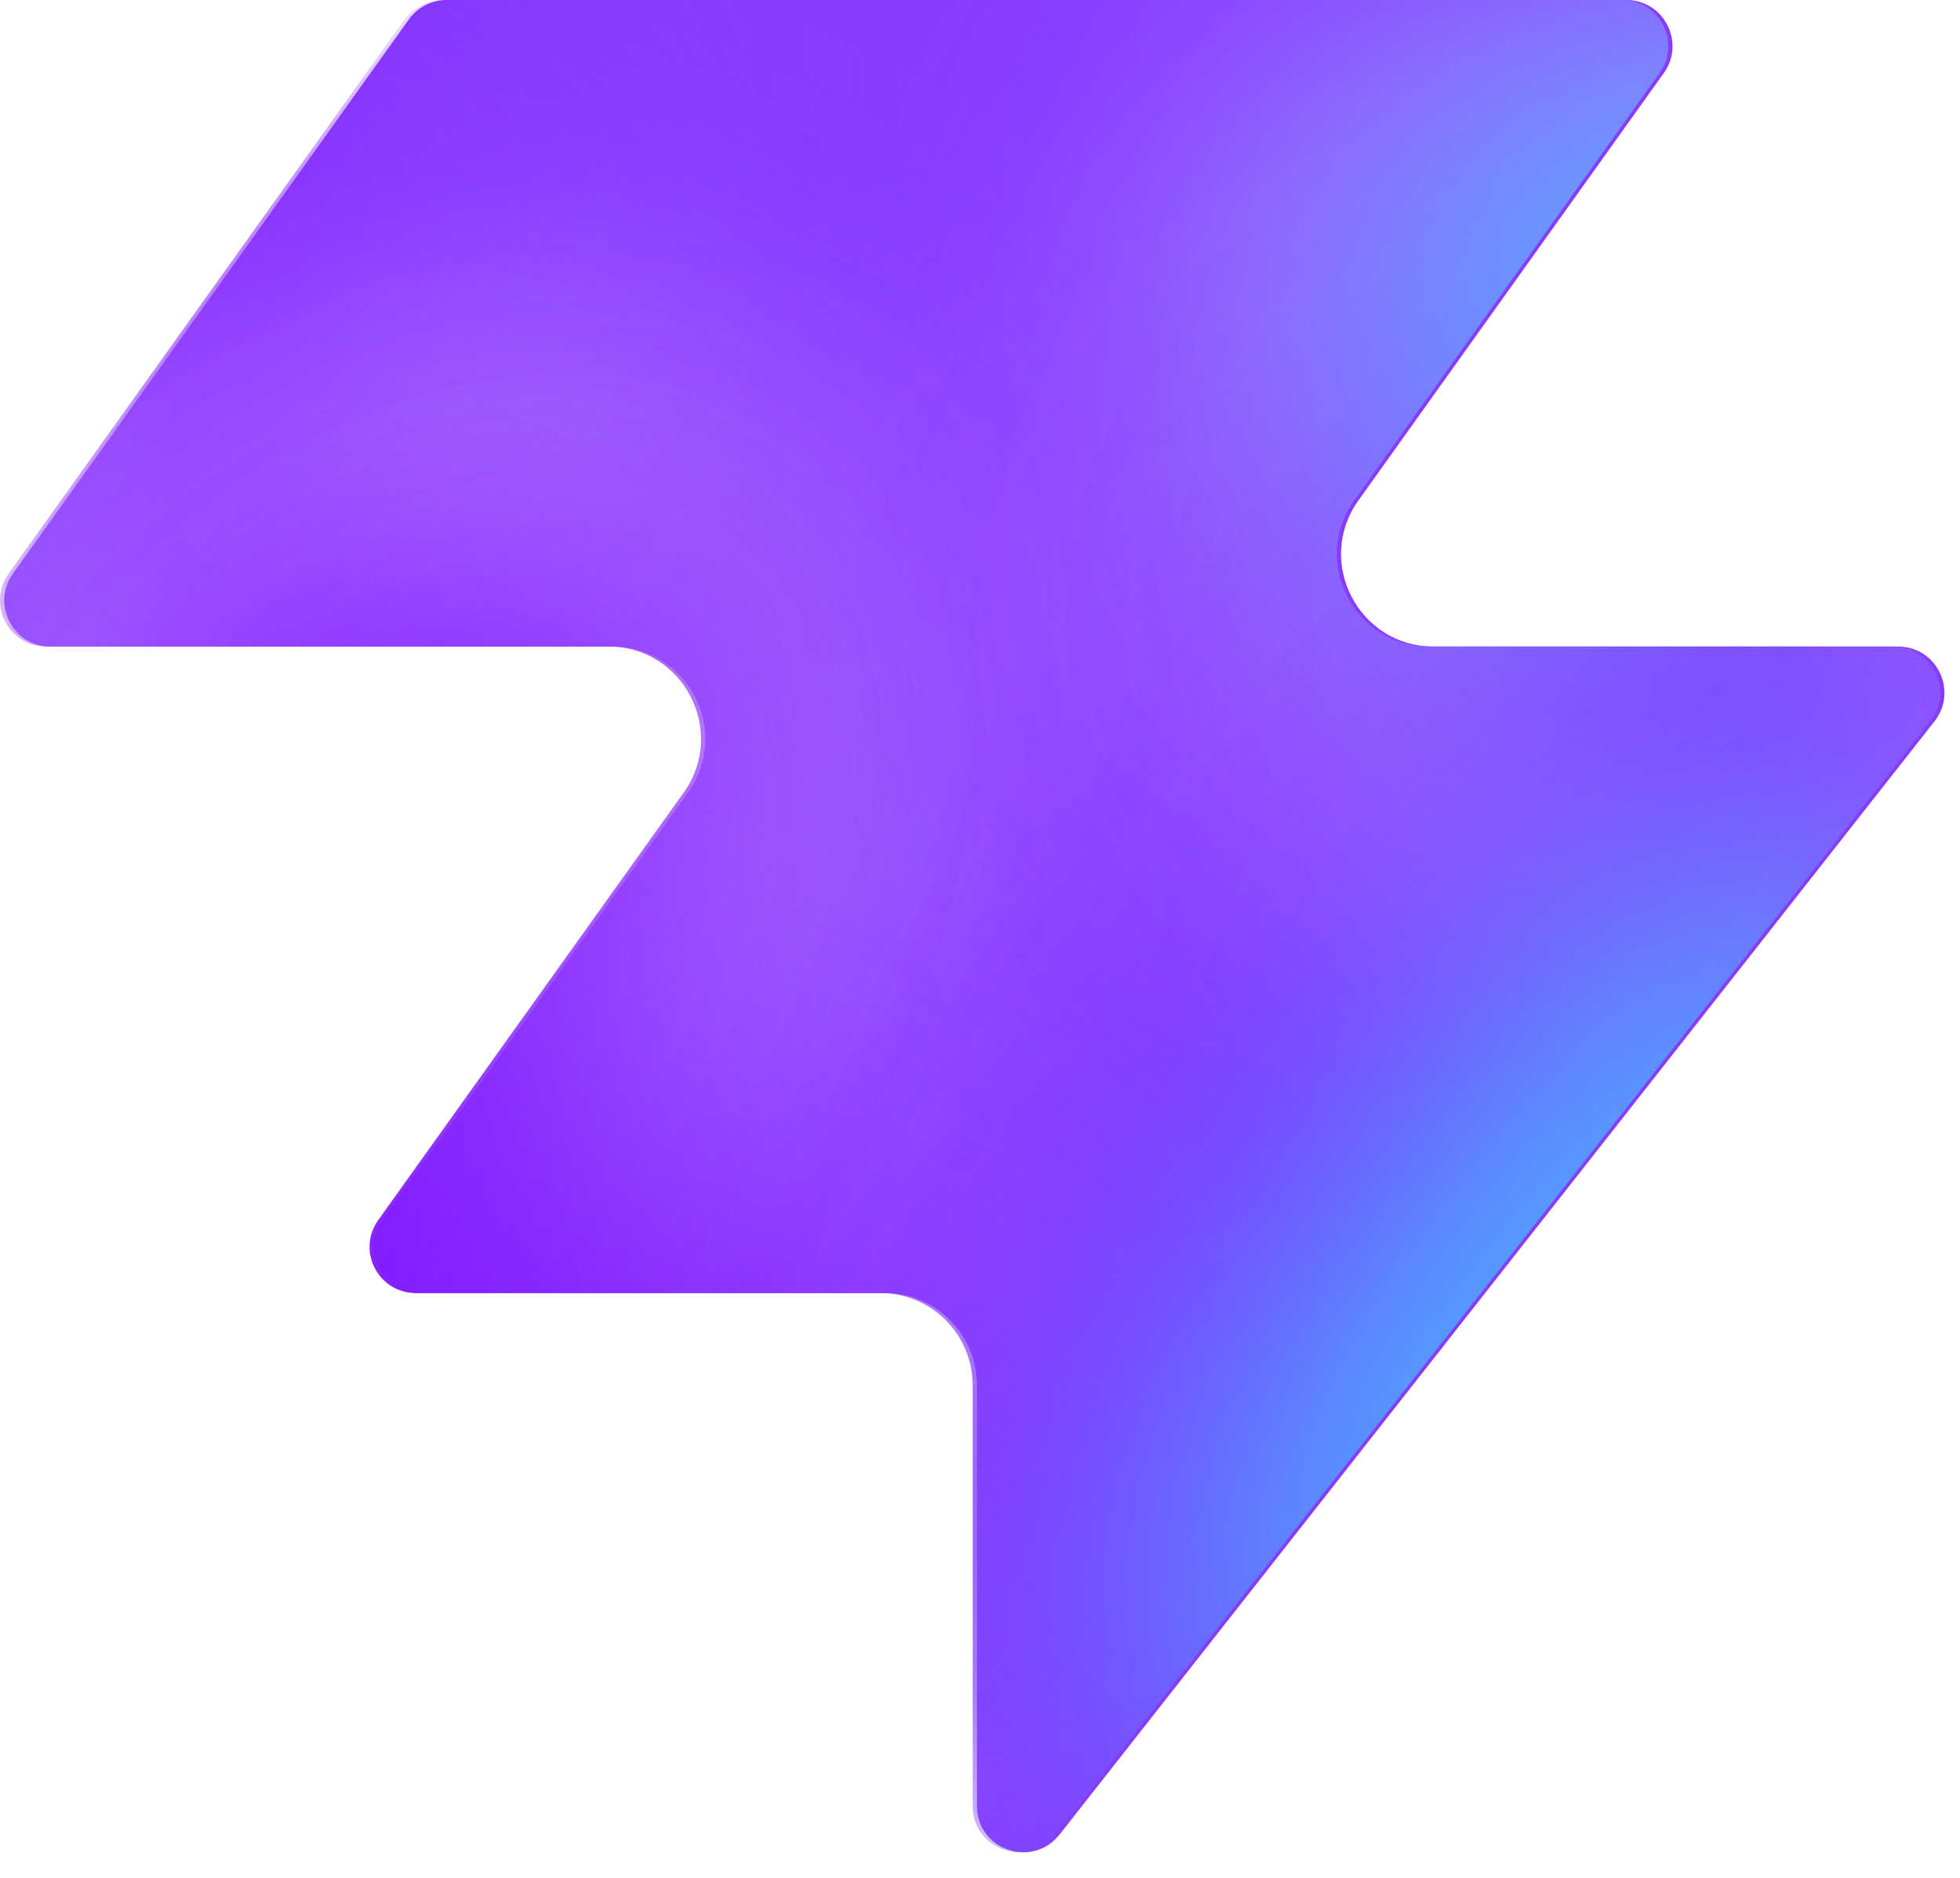
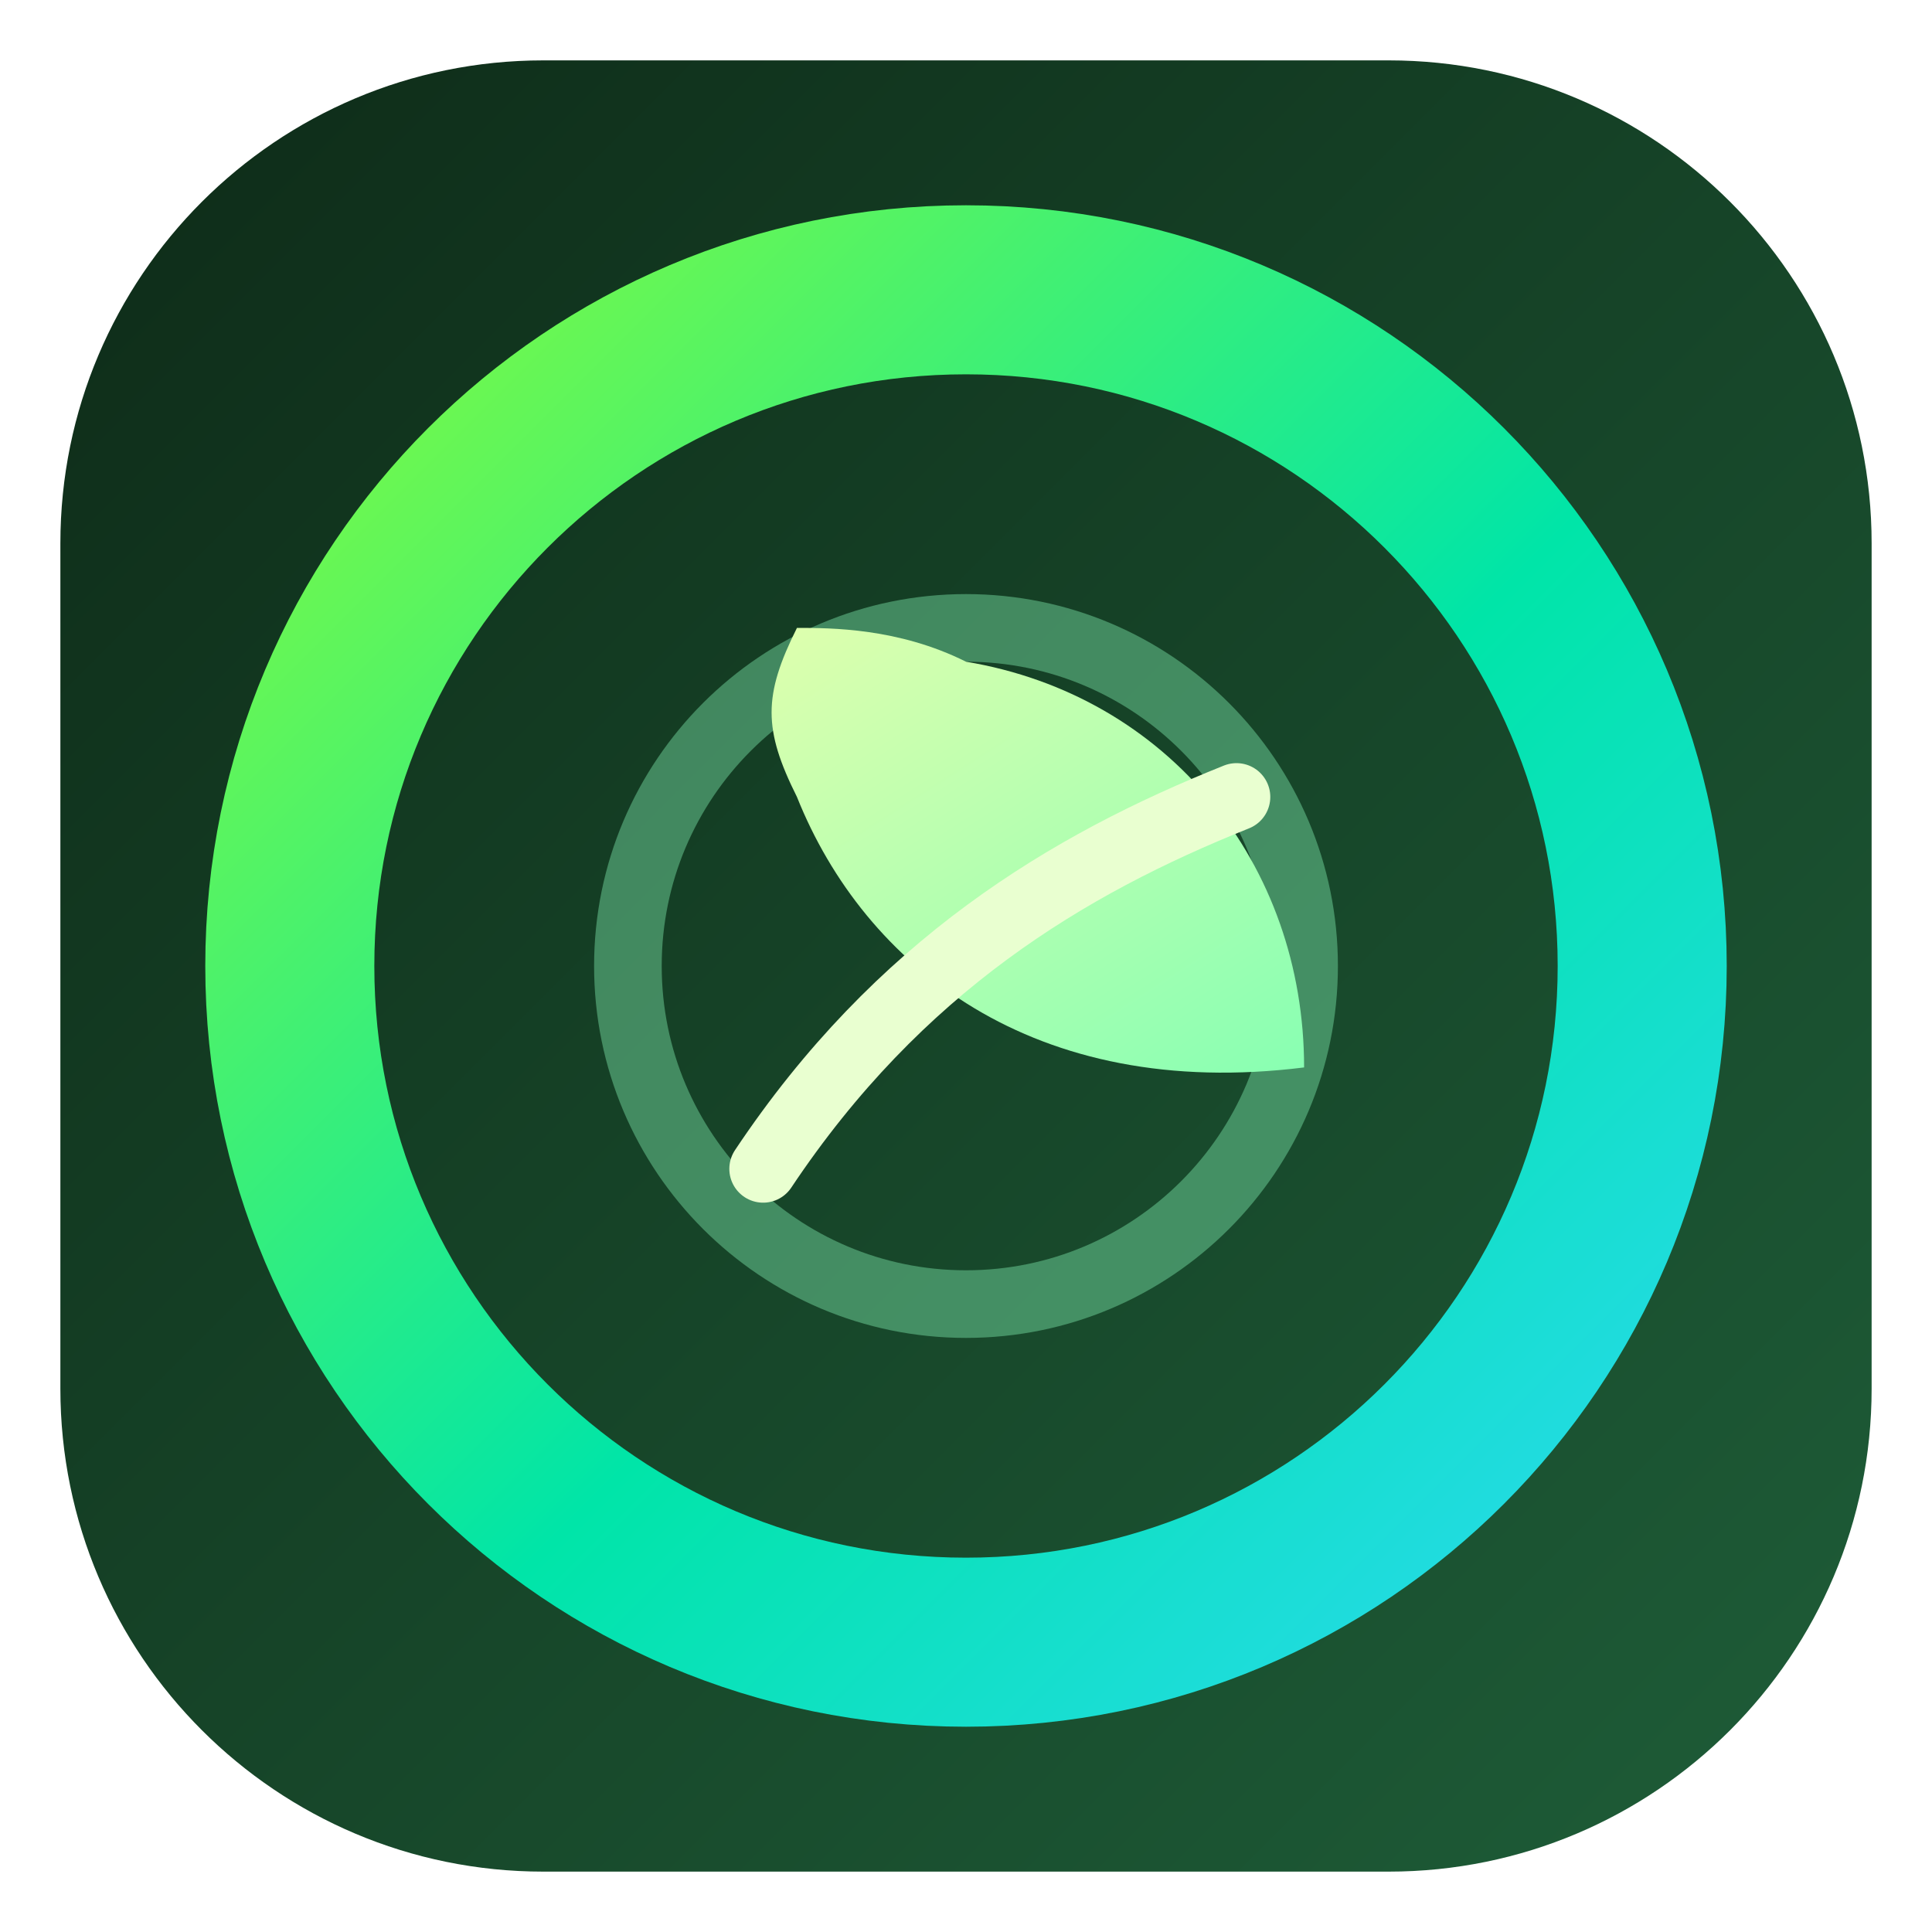
- <svg xmlns="http://www.w3.org/2000/svg" width="48" height="46" fill="none" viewBox="0 0 48 46">
-   <path fill="#863bff" d="M25.946 44.938c-.664.845-2.021.375-2.021-.698V33.937a2.26 2.26 0 0 0-2.262-2.262H10.287c-.92 0-1.456-1.04-.92-1.788l7.48-10.471c1.07-1.497 0-3.578-1.842-3.578H1.237c-.92 0-1.456-1.04-.92-1.788L10.013.474c.214-.297.556-.474.92-.474h28.894c.92 0 1.456 1.04.92 1.788l-7.48 10.471c-1.07 1.498 0 3.579 1.842 3.579h11.377c.943 0 1.473 1.088.89 1.83L25.947 44.94z" style="fill:#863bff;fill:color(display-p3 .525 .23 1);fill-opacity:1" />
-   <mask id="a" width="48" height="46" x="0" y="0" maskUnits="userSpaceOnUse" style="mask-type:alpha">
-     <path fill="#000" d="M25.842 44.938c-.664.844-2.021.375-2.021-.698V33.937a2.26 2.26 0 0 0-2.262-2.262H10.183c-.92 0-1.456-1.04-.92-1.788l7.48-10.471c1.07-1.498 0-3.579-1.842-3.579H1.133c-.92 0-1.456-1.04-.92-1.787L9.91.473c.214-.297.556-.474.92-.474h28.894c.92 0 1.456 1.04.92 1.788l-7.48 10.471c-1.07 1.498 0 3.578 1.842 3.578h11.377c.943 0 1.473 1.088.89 1.832L25.843 44.94z" style="fill:#000;fill-opacity:1" />
-   </mask>
-   <g mask="url(#a)">
-     <g filter="url(#b)">
-       <ellipse cx="5.508" cy="14.704" fill="#ede6ff" rx="5.508" ry="14.704" style="fill:#ede6ff;fill:color(display-p3 .927 .903 1);fill-opacity:1" transform="matrix(.00324 1 1 -.00324 -4.47 31.516)" />
-     </g>
-     <g filter="url(#c)">
-       <ellipse cx="10.399" cy="29.851" fill="#ede6ff" rx="10.399" ry="29.851" style="fill:#ede6ff;fill:color(display-p3 .927 .903 1);fill-opacity:1" transform="matrix(.00324 1 1 -.00324 -39.328 7.883)" />
-     </g>
-     <g filter="url(#d)">
-       <ellipse cx="5.508" cy="30.487" fill="#7e14ff" rx="5.508" ry="30.487" style="fill:#7e14ff;fill:color(display-p3 .492 .077 1);fill-opacity:1" transform="rotate(89.814 -25.913 -14.639)scale(1 -1)" />
-     </g>
-     <g filter="url(#e)">
-       <ellipse cx="5.508" cy="30.599" fill="#7e14ff" rx="5.508" ry="30.599" style="fill:#7e14ff;fill:color(display-p3 .492 .077 1);fill-opacity:1" transform="rotate(89.814 -32.644 -3.334)scale(1 -1)" />
-     </g>
-     <g filter="url(#f)">
-       <ellipse cx="5.508" cy="30.599" fill="#7e14ff" rx="5.508" ry="30.599" style="fill:#7e14ff;fill:color(display-p3 .492 .077 1);fill-opacity:1" transform="matrix(.00324 1 1 -.00324 -34.34 30.47)" />
-     </g>
-     <g filter="url(#g)">
-       <ellipse cx="14.072" cy="22.078" fill="#ede6ff" rx="14.072" ry="22.078" style="fill:#ede6ff;fill:color(display-p3 .927 .903 1);fill-opacity:1" transform="rotate(93.35 24.506 48.493)scale(-1 1)" />
-     </g>
-     <g filter="url(#h)">
-       <ellipse cx="3.47" cy="21.501" fill="#7e14ff" rx="3.47" ry="21.501" style="fill:#7e14ff;fill:color(display-p3 .492 .077 1);fill-opacity:1" transform="rotate(89.009 28.708 47.59)scale(-1 1)" />
-     </g>
-     <g filter="url(#i)">
-       <ellipse cx="3.47" cy="21.501" fill="#7e14ff" rx="3.47" ry="21.501" style="fill:#7e14ff;fill:color(display-p3 .492 .077 1);fill-opacity:1" transform="rotate(89.009 28.708 47.59)scale(-1 1)" />
-     </g>
-     <g filter="url(#j)">
-       <ellipse cx=".387" cy="8.972" fill="#7e14ff" rx="4.407" ry="29.108" style="fill:#7e14ff;fill:color(display-p3 .492 .077 1);fill-opacity:1" transform="rotate(39.51 .387 8.972)" />
-     </g>
-     <g filter="url(#k)">
-       <ellipse cx="47.523" cy="-6.092" fill="#7e14ff" rx="4.407" ry="29.108" style="fill:#7e14ff;fill:color(display-p3 .492 .077 1);fill-opacity:1" transform="rotate(37.892 47.523 -6.092)" />
-     </g>
-     <g filter="url(#l)">
-       <ellipse cx="41.412" cy="6.333" fill="#47bfff" rx="5.971" ry="9.665" style="fill:#47bfff;fill:color(display-p3 .28 .748 1);fill-opacity:1" transform="rotate(37.892 41.412 6.333)" />
-     </g>
-     <g filter="url(#m)">
-       <ellipse cx="-1.879" cy="38.332" fill="#7e14ff" rx="4.407" ry="29.108" style="fill:#7e14ff;fill:color(display-p3 .492 .077 1);fill-opacity:1" transform="rotate(37.892 -1.88 38.332)" />
-     </g>
-     <g filter="url(#n)">
-       <ellipse cx="-1.879" cy="38.332" fill="#7e14ff" rx="4.407" ry="29.108" style="fill:#7e14ff;fill:color(display-p3 .492 .077 1);fill-opacity:1" transform="rotate(37.892 -1.88 38.332)" />
-     </g>
-     <g filter="url(#o)">
-       <ellipse cx="35.651" cy="29.907" fill="#7e14ff" rx="4.407" ry="29.108" style="fill:#7e14ff;fill:color(display-p3 .492 .077 1);fill-opacity:1" transform="rotate(37.892 35.651 29.907)" />
-     </g>
-     <g filter="url(#p)">
-       <ellipse cx="38.418" cy="32.4" fill="#47bfff" rx="5.971" ry="15.297" style="fill:#47bfff;fill:color(display-p3 .28 .748 1);fill-opacity:1" transform="rotate(37.892 38.418 32.4)" />
-     </g>
+ <svg xmlns="http://www.w3.org/2000/svg" viewBox="0 0 64 64" role="img" aria-labelledby="favTitle">
+   <defs>
+     <linearGradient id="bgGrad" x1="6" y1="6" x2="58" y2="58" gradientUnits="userSpaceOnUse">
+       <stop offset="0" stop-color="#0f2e1a" />
+       <stop offset="1" stop-color="#1d5a36" />
+     </linearGradient>
+     <linearGradient id="ringGrad" x1="8" y1="8" x2="56" y2="56" gradientUnits="userSpaceOnUse">
+       <stop offset="0" stop-color="#98ff2d" />
+       <stop offset="0.55" stop-color="#00e5a8" />
+       <stop offset="1" stop-color="#33d6ff" />
+     </linearGradient>
+     <linearGradient id="leafGrad" x1="25" y1="18" x2="41" y2="43" gradientUnits="userSpaceOnUse">
+       <stop offset="0" stop-color="#f0ffad" />
+       <stop offset="1" stop-color="#6dffb4" />
+     </linearGradient>
+   </defs>
+   <rect x="2" y="2" width="60" height="60" rx="16" fill="url(#bgGrad)" />
+   <g transform="translate(32 32) scale(1.12) translate(-32 -32)">
+     <circle cx="32" cy="32" r="20" fill="none" stroke="url(#ringGrad)" stroke-width="5" />
+     <circle cx="32" cy="32" r="10" fill="none" stroke="#7be6a9" stroke-opacity="0.45" stroke-width="2" />
+     <path d="M32 23c6 1 10 6 10 12c-8 1-13-3-15-8c-1-2-1-3 0-5c1 0 3 0 5 1z" fill="url(#leafGrad)" />
+     <path d="M26 38c4-6 9-9 14-11" fill="none" stroke="#e9ffd0" stroke-width="2" stroke-linecap="round" />
  </g>
-   <defs>
-     <filter id="b" width="60.045" height="41.654" x="-19.77" y="16.149" color-interpolation-filters="sRGB" filterUnits="userSpaceOnUse">
-       <feFlood flood-opacity="0" result="BackgroundImageFix" />
-       <feBlend in="SourceGraphic" in2="BackgroundImageFix" result="shape" />
-       <feGaussianBlur result="effect1_foregroundBlur_2002_17158" stdDeviation="7.659" />
-     </filter>
-     <filter id="c" width="90.34" height="51.437" x="-54.613" y="-7.533" color-interpolation-filters="sRGB" filterUnits="userSpaceOnUse">
-       <feFlood flood-opacity="0" result="BackgroundImageFix" />
-       <feBlend in="SourceGraphic" in2="BackgroundImageFix" result="shape" />
-       <feGaussianBlur result="effect1_foregroundBlur_2002_17158" stdDeviation="7.659" />
-     </filter>
-     <filter id="d" width="79.355" height="29.4" x="-49.64" y="2.03" color-interpolation-filters="sRGB" filterUnits="userSpaceOnUse">
-       <feFlood flood-opacity="0" result="BackgroundImageFix" />
-       <feBlend in="SourceGraphic" in2="BackgroundImageFix" result="shape" />
-       <feGaussianBlur result="effect1_foregroundBlur_2002_17158" stdDeviation="4.596" />
-     </filter>
-     <filter id="e" width="79.579" height="29.4" x="-45.045" y="20.029" color-interpolation-filters="sRGB" filterUnits="userSpaceOnUse">
-       <feFlood flood-opacity="0" result="BackgroundImageFix" />
-       <feBlend in="SourceGraphic" in2="BackgroundImageFix" result="shape" />
-       <feGaussianBlur result="effect1_foregroundBlur_2002_17158" stdDeviation="4.596" />
-     </filter>
-     <filter id="f" width="79.579" height="29.4" x="-43.513" y="21.178" color-interpolation-filters="sRGB" filterUnits="userSpaceOnUse">
-       <feFlood flood-opacity="0" result="BackgroundImageFix" />
-       <feBlend in="SourceGraphic" in2="BackgroundImageFix" result="shape" />
-       <feGaussianBlur result="effect1_foregroundBlur_2002_17158" stdDeviation="4.596" />
-     </filter>
-     <filter id="g" width="74.749" height="58.852" x="15.756" y="-17.901" color-interpolation-filters="sRGB" filterUnits="userSpaceOnUse">
-       <feFlood flood-opacity="0" result="BackgroundImageFix" />
-       <feBlend in="SourceGraphic" in2="BackgroundImageFix" result="shape" />
-       <feGaussianBlur result="effect1_foregroundBlur_2002_17158" stdDeviation="7.659" />
-     </filter>
-     <filter id="h" width="61.377" height="25.362" x="23.548" y="2.284" color-interpolation-filters="sRGB" filterUnits="userSpaceOnUse">
-       <feFlood flood-opacity="0" result="BackgroundImageFix" />
-       <feBlend in="SourceGraphic" in2="BackgroundImageFix" result="shape" />
-       <feGaussianBlur result="effect1_foregroundBlur_2002_17158" stdDeviation="4.596" />
-     </filter>
-     <filter id="i" width="61.377" height="25.362" x="23.548" y="2.284" color-interpolation-filters="sRGB" filterUnits="userSpaceOnUse">
-       <feFlood flood-opacity="0" result="BackgroundImageFix" />
-       <feBlend in="SourceGraphic" in2="BackgroundImageFix" result="shape" />
-       <feGaussianBlur result="effect1_foregroundBlur_2002_17158" stdDeviation="4.596" />
-     </filter>
-     <filter id="j" width="56.045" height="63.649" x="-27.636" y="-22.853" color-interpolation-filters="sRGB" filterUnits="userSpaceOnUse">
-       <feFlood flood-opacity="0" result="BackgroundImageFix" />
-       <feBlend in="SourceGraphic" in2="BackgroundImageFix" result="shape" />
-       <feGaussianBlur result="effect1_foregroundBlur_2002_17158" stdDeviation="4.596" />
-     </filter>
-     <filter id="k" width="54.814" height="64.646" x="20.116" y="-38.415" color-interpolation-filters="sRGB" filterUnits="userSpaceOnUse">
-       <feFlood flood-opacity="0" result="BackgroundImageFix" />
-       <feBlend in="SourceGraphic" in2="BackgroundImageFix" result="shape" />
-       <feGaussianBlur result="effect1_foregroundBlur_2002_17158" stdDeviation="4.596" />
-     </filter>
-     <filter id="l" width="33.541" height="35.313" x="24.641" y="-11.323" color-interpolation-filters="sRGB" filterUnits="userSpaceOnUse">
-       <feFlood flood-opacity="0" result="BackgroundImageFix" />
-       <feBlend in="SourceGraphic" in2="BackgroundImageFix" result="shape" />
-       <feGaussianBlur result="effect1_foregroundBlur_2002_17158" stdDeviation="4.596" />
-     </filter>
-     <filter id="m" width="54.814" height="64.646" x="-29.286" y="6.009" color-interpolation-filters="sRGB" filterUnits="userSpaceOnUse">
-       <feFlood flood-opacity="0" result="BackgroundImageFix" />
-       <feBlend in="SourceGraphic" in2="BackgroundImageFix" result="shape" />
-       <feGaussianBlur result="effect1_foregroundBlur_2002_17158" stdDeviation="4.596" />
-     </filter>
-     <filter id="n" width="54.814" height="64.646" x="-29.286" y="6.009" color-interpolation-filters="sRGB" filterUnits="userSpaceOnUse">
-       <feFlood flood-opacity="0" result="BackgroundImageFix" />
-       <feBlend in="SourceGraphic" in2="BackgroundImageFix" result="shape" />
-       <feGaussianBlur result="effect1_foregroundBlur_2002_17158" stdDeviation="4.596" />
-     </filter>
-     <filter id="o" width="54.814" height="64.646" x="8.244" y="-2.416" color-interpolation-filters="sRGB" filterUnits="userSpaceOnUse">
-       <feFlood flood-opacity="0" result="BackgroundImageFix" />
-       <feBlend in="SourceGraphic" in2="BackgroundImageFix" result="shape" />
-       <feGaussianBlur result="effect1_foregroundBlur_2002_17158" stdDeviation="4.596" />
-     </filter>
-     <filter id="p" width="39.409" height="43.623" x="18.713" y="10.588" color-interpolation-filters="sRGB" filterUnits="userSpaceOnUse">
-       <feFlood flood-opacity="0" result="BackgroundImageFix" />
-       <feBlend in="SourceGraphic" in2="BackgroundImageFix" result="shape" />
-       <feGaussianBlur result="effect1_foregroundBlur_2002_17158" stdDeviation="4.596" />
-     </filter>
-   </defs>
</svg>
